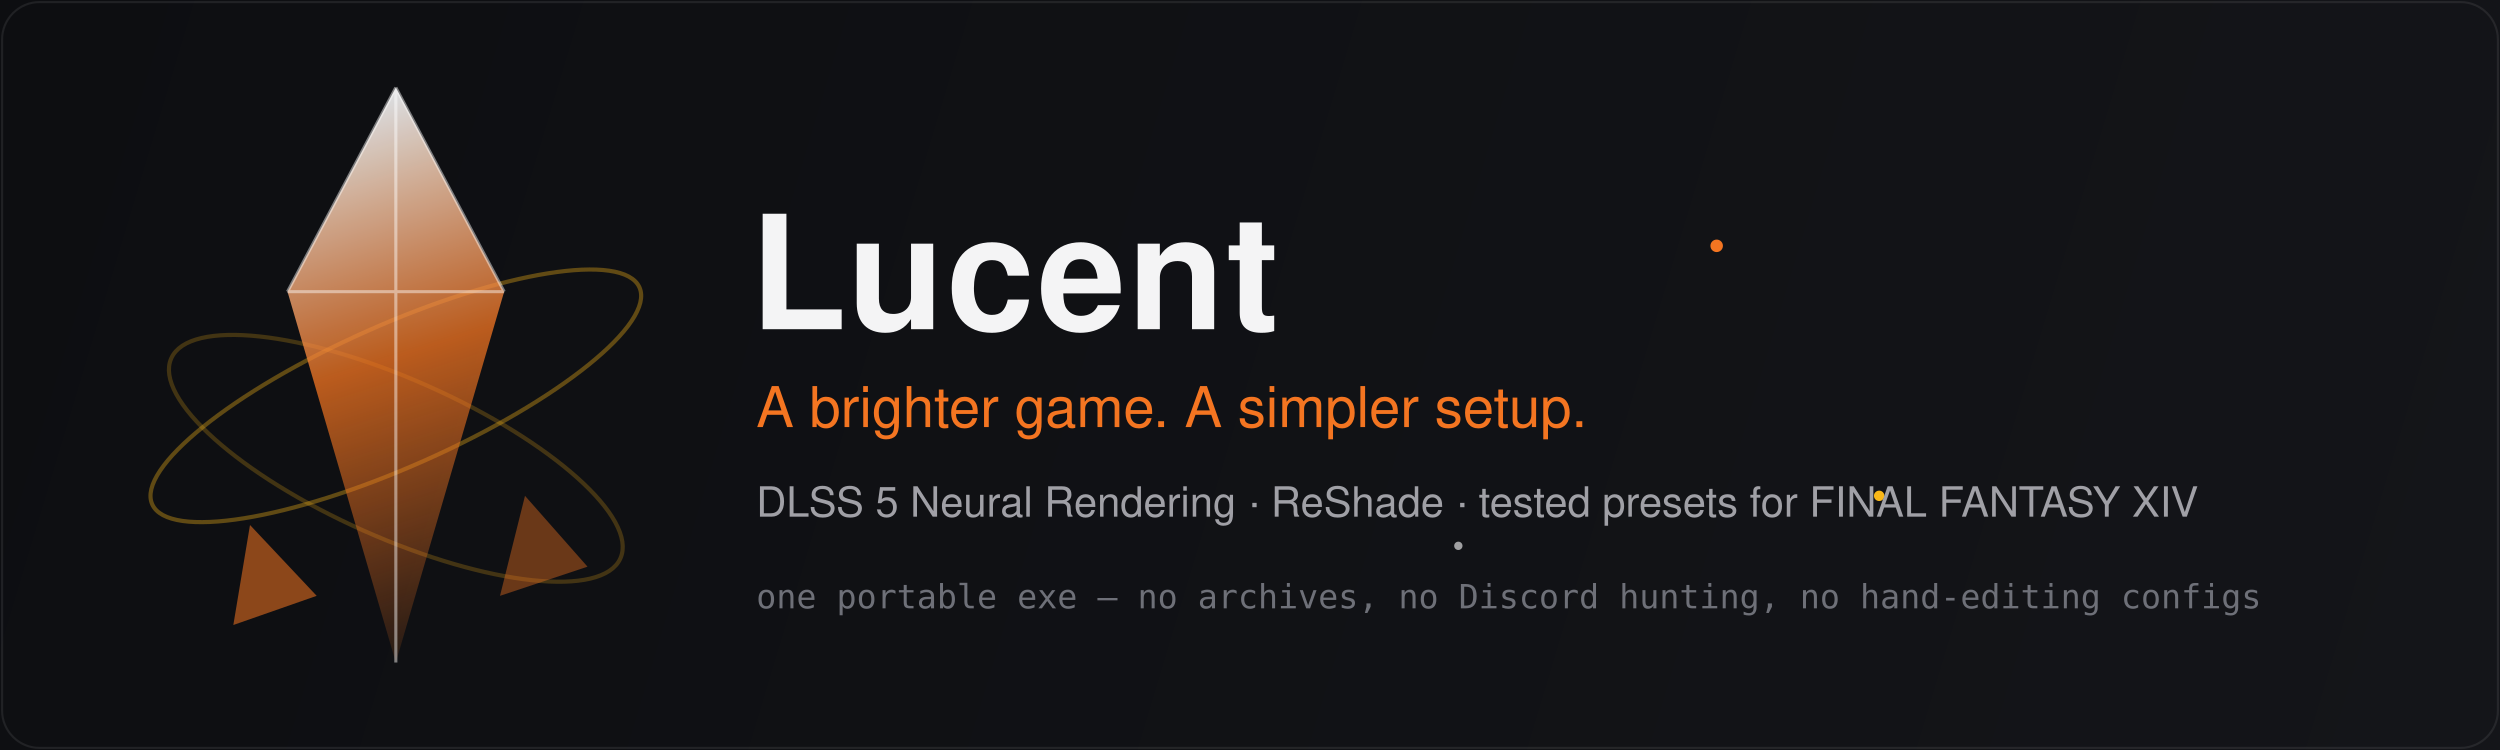
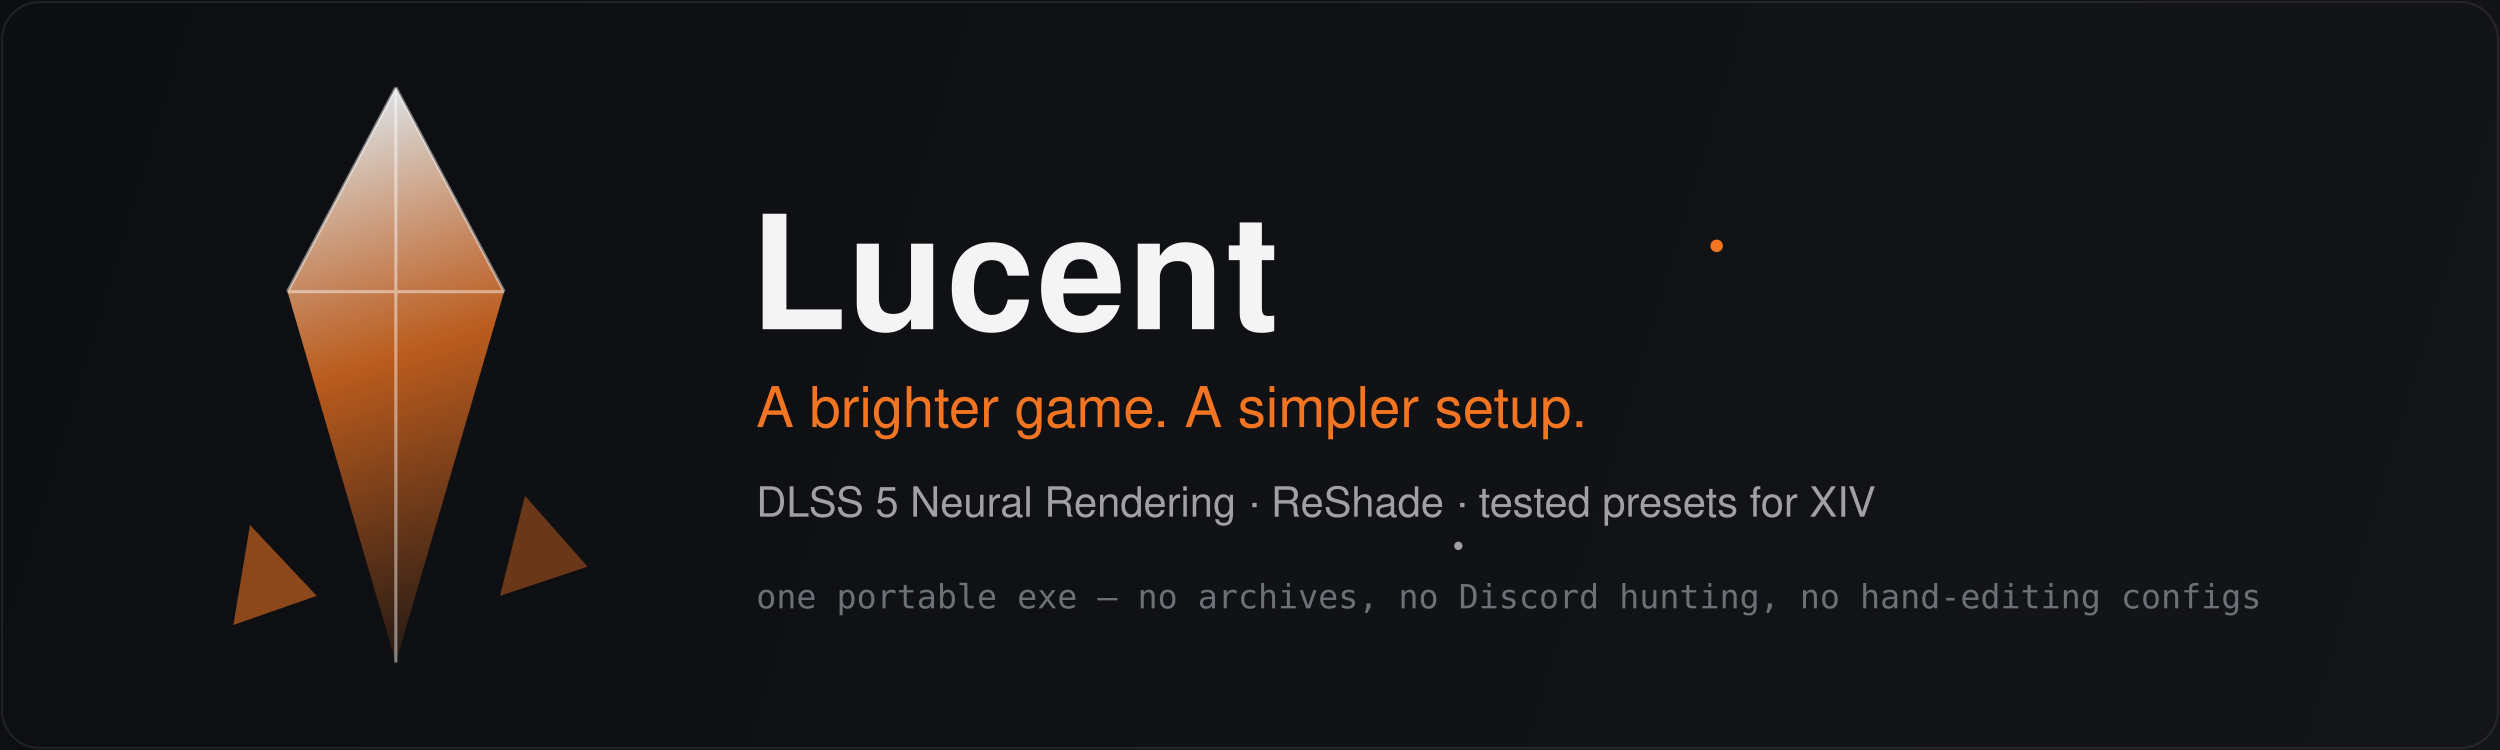
- <svg xmlns="http://www.w3.org/2000/svg" viewBox="0 0 1200 360" role="img" aria-label="Lucent — DLSS 5 and ReShade for FINAL FANTASY XIV, in one app">
+ <svg xmlns="http://www.w3.org/2000/svg" viewBox="0 0 1200 360" role="img" aria-label="Lucent — DLSS 5 and ReShade for XIV, in one app">
  <defs>
    <linearGradient id="bg" x1="0" y1="0" x2="1200" y2="360" gradientUnits="userSpaceOnUse">
      <stop stop-color="#0d0e11" />
      <stop offset="1" stop-color="#141519" />
    </linearGradient>
    <linearGradient id="glass" x1="150" y1="60" x2="230" y2="310" gradientUnits="userSpaceOnUse">
      <stop stop-color="#ffffff" stop-opacity=".85" />
      <stop offset=".45" stop-color="#f47521" stop-opacity=".75" />
      <stop offset="1" stop-color="#f47521" stop-opacity=".08" />
    </linearGradient>
  </defs>
  <rect width="1200" height="360" fill="url(#bg)" />
  <rect x="1" y="1" width="1198" height="358" rx="18" fill="none" stroke="#ffffff" stroke-opacity=".08" />
-   <ellipse cx="190" cy="190" rx="128" ry="34" transform="rotate(-24 190 190)" fill="none" stroke="#fab818" stroke-opacity=".35" stroke-width="2" />
-   <ellipse cx="190" cy="220" rx="118" ry="38" transform="rotate(24 190 220)" fill="none" stroke="#fab818" stroke-opacity=".22" stroke-width="2" />
  <polygon points="190,42 242,140 190,318 138,140" fill="url(#glass)" />
  <path d="M190 42 L190 318 M138 140 L242 140 M190 42 L138 140 M190 42 L242 140" stroke="#ffffff" stroke-opacity=".45" stroke-width="1.5" fill="none" />
  <polygon points="120,252 152,286 112,300" fill="#f47521" fill-opacity=".55" />
  <polygon points="252,238 282,272 240,286" fill="#f47521" fill-opacity=".4" />
  <circle cx="824" cy="118" r="3" fill="#f47521" />
-   <circle cx="902" cy="238" r="2.5" fill="#fab818" />
  <circle cx="700" cy="262" r="2" fill="#ffffff" fill-opacity=".6" />
  <text x="360" y="158" font-family="Segoe UI, Helvetica, Arial, sans-serif" font-size="76" font-weight="600" fill="#f4f4f5" letter-spacing="1">Lucent</text>
  <text x="363" y="205" font-family="Segoe UI, Helvetica, Arial, sans-serif" font-size="27" fill="#f47521">A brighter game. A simpler setup.</text>
-   <text x="363" y="248" font-family="Segoe UI, Helvetica, Arial, sans-serif" font-size="20" fill="#a0a0a6">DLSS 5 Neural Rendering · ReShade · tested presets for FINAL FANTASY XIV</text>
+   <text x="363" y="248" font-family="Segoe UI, Helvetica, Arial, sans-serif" font-size="20" fill="#a0a0a6">DLSS 5 Neural Rendering · ReShade · tested presets for XIV</text>
  <text x="363" y="292" font-family="Consolas, monospace" font-size="16" fill="#6e7078">one portable exe — no archives, no Discord hunting, no hand-editing configs</text>
</svg>
